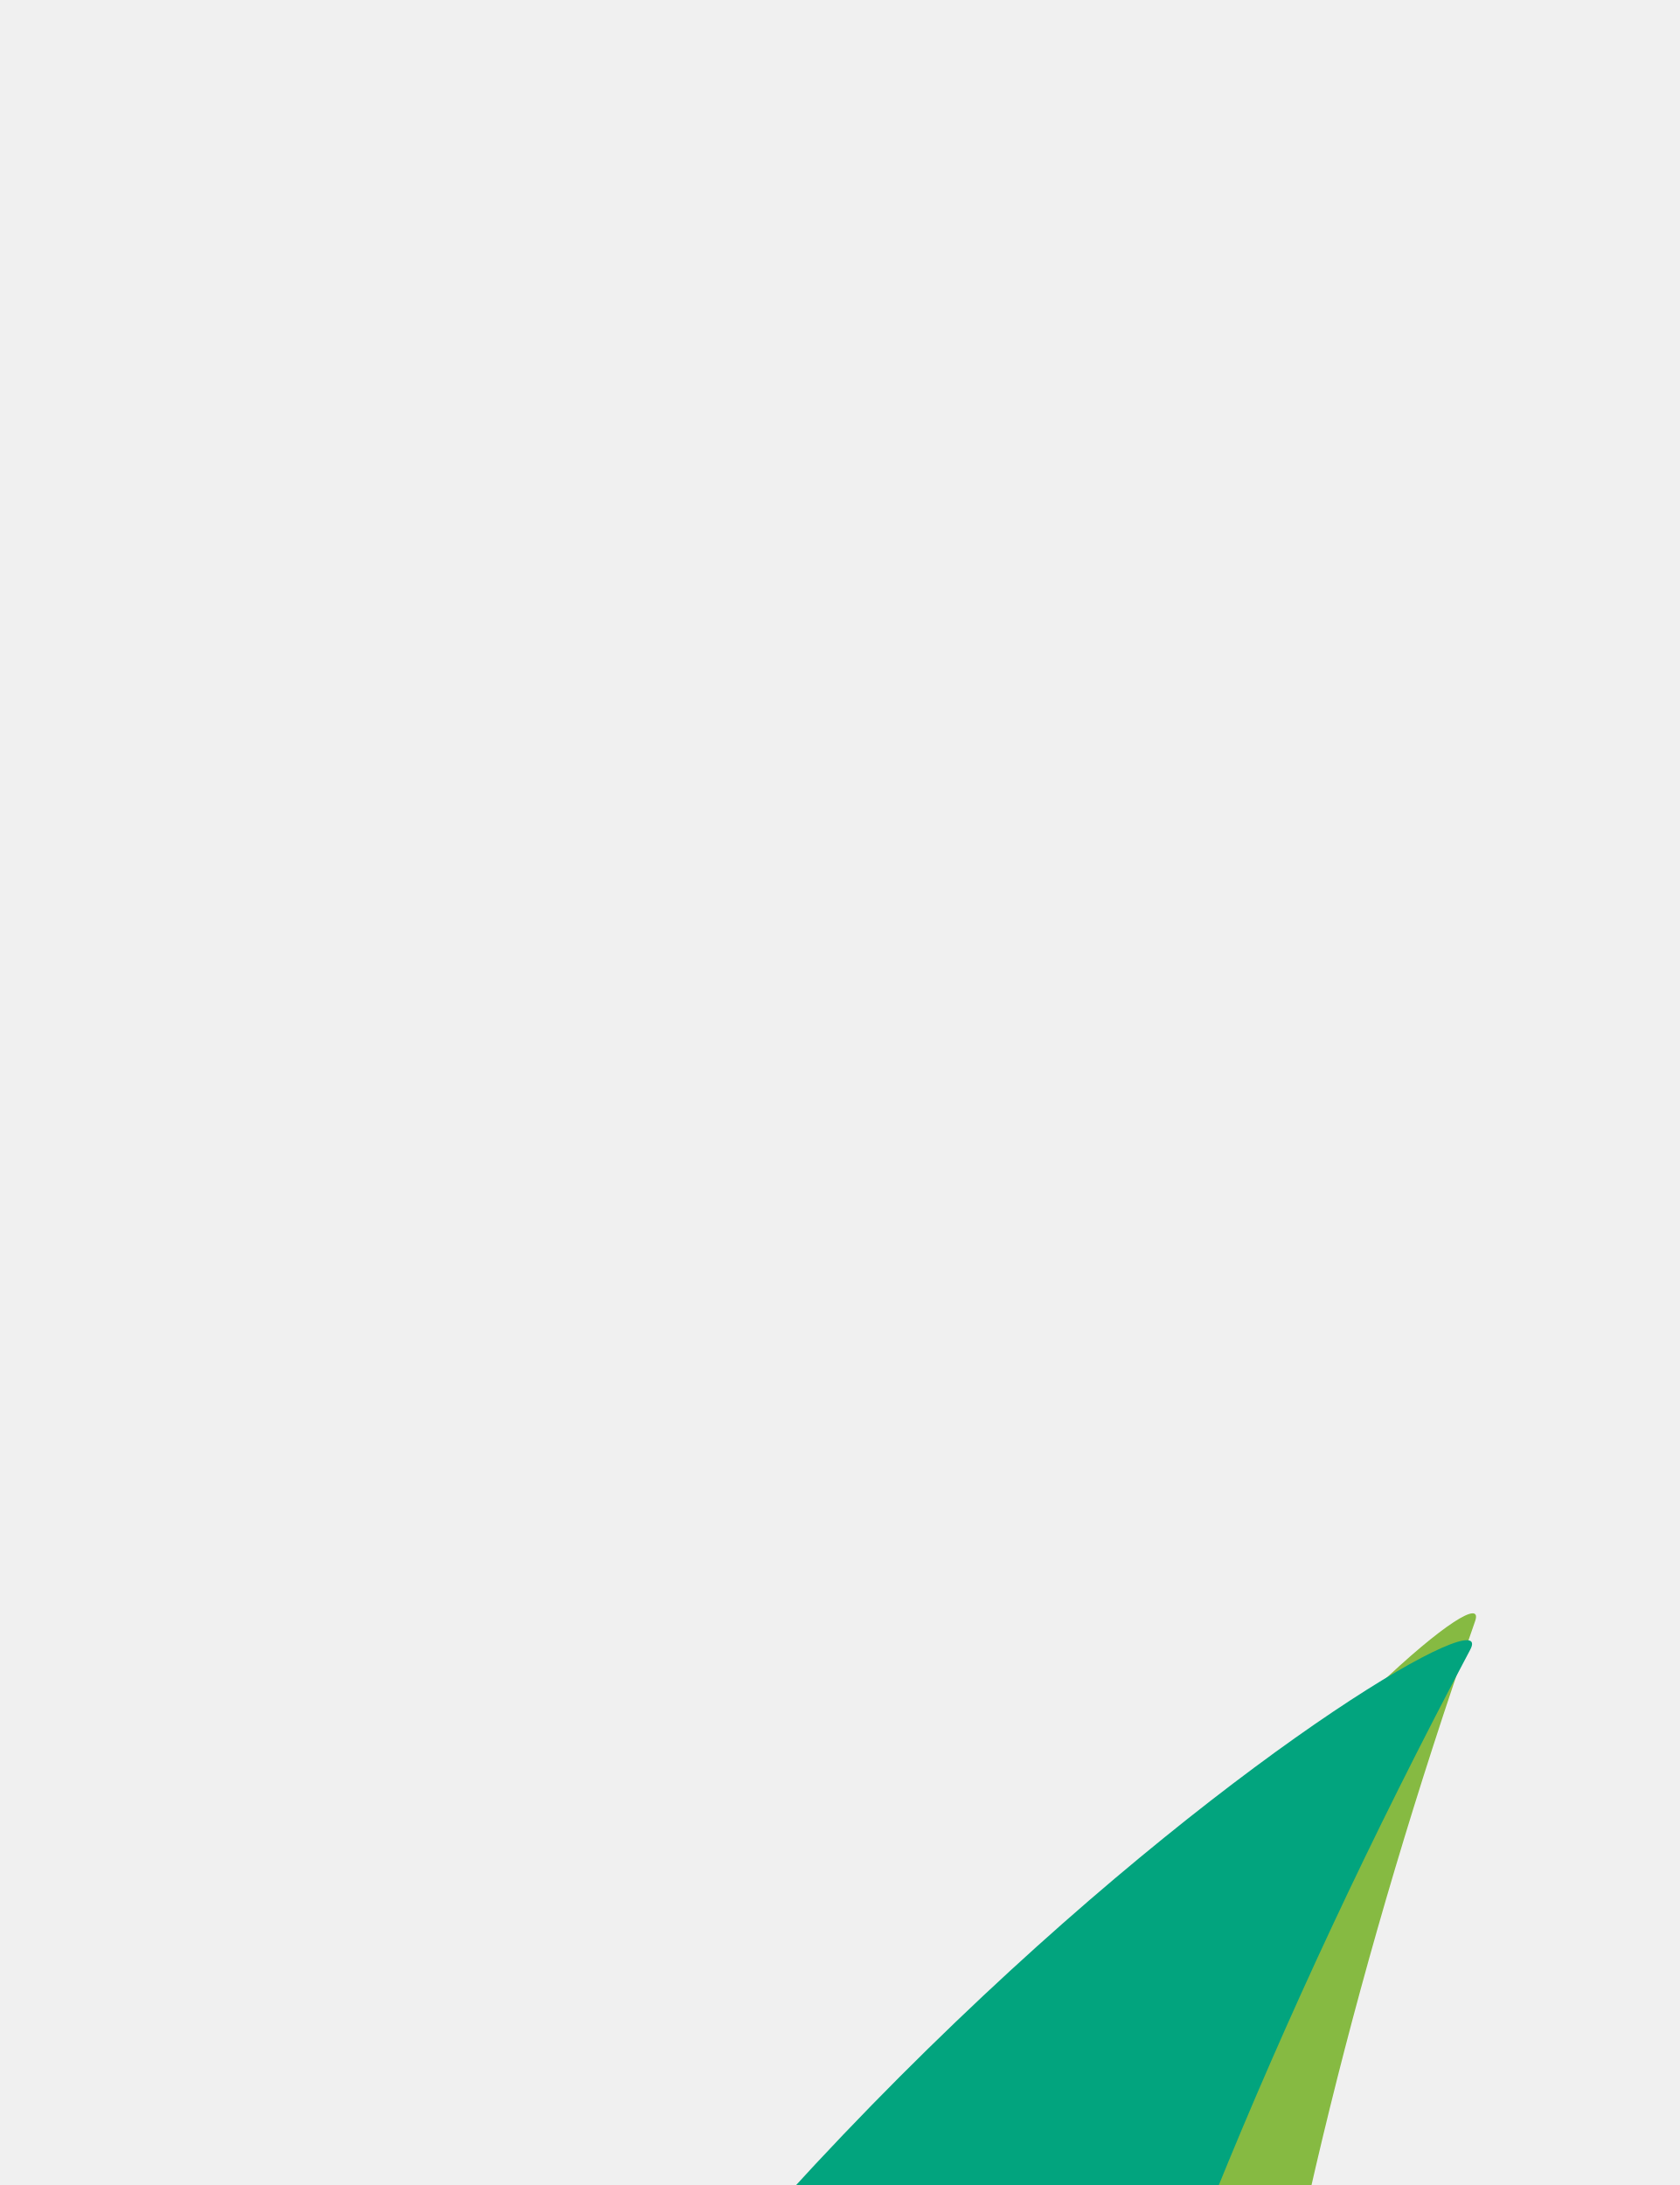
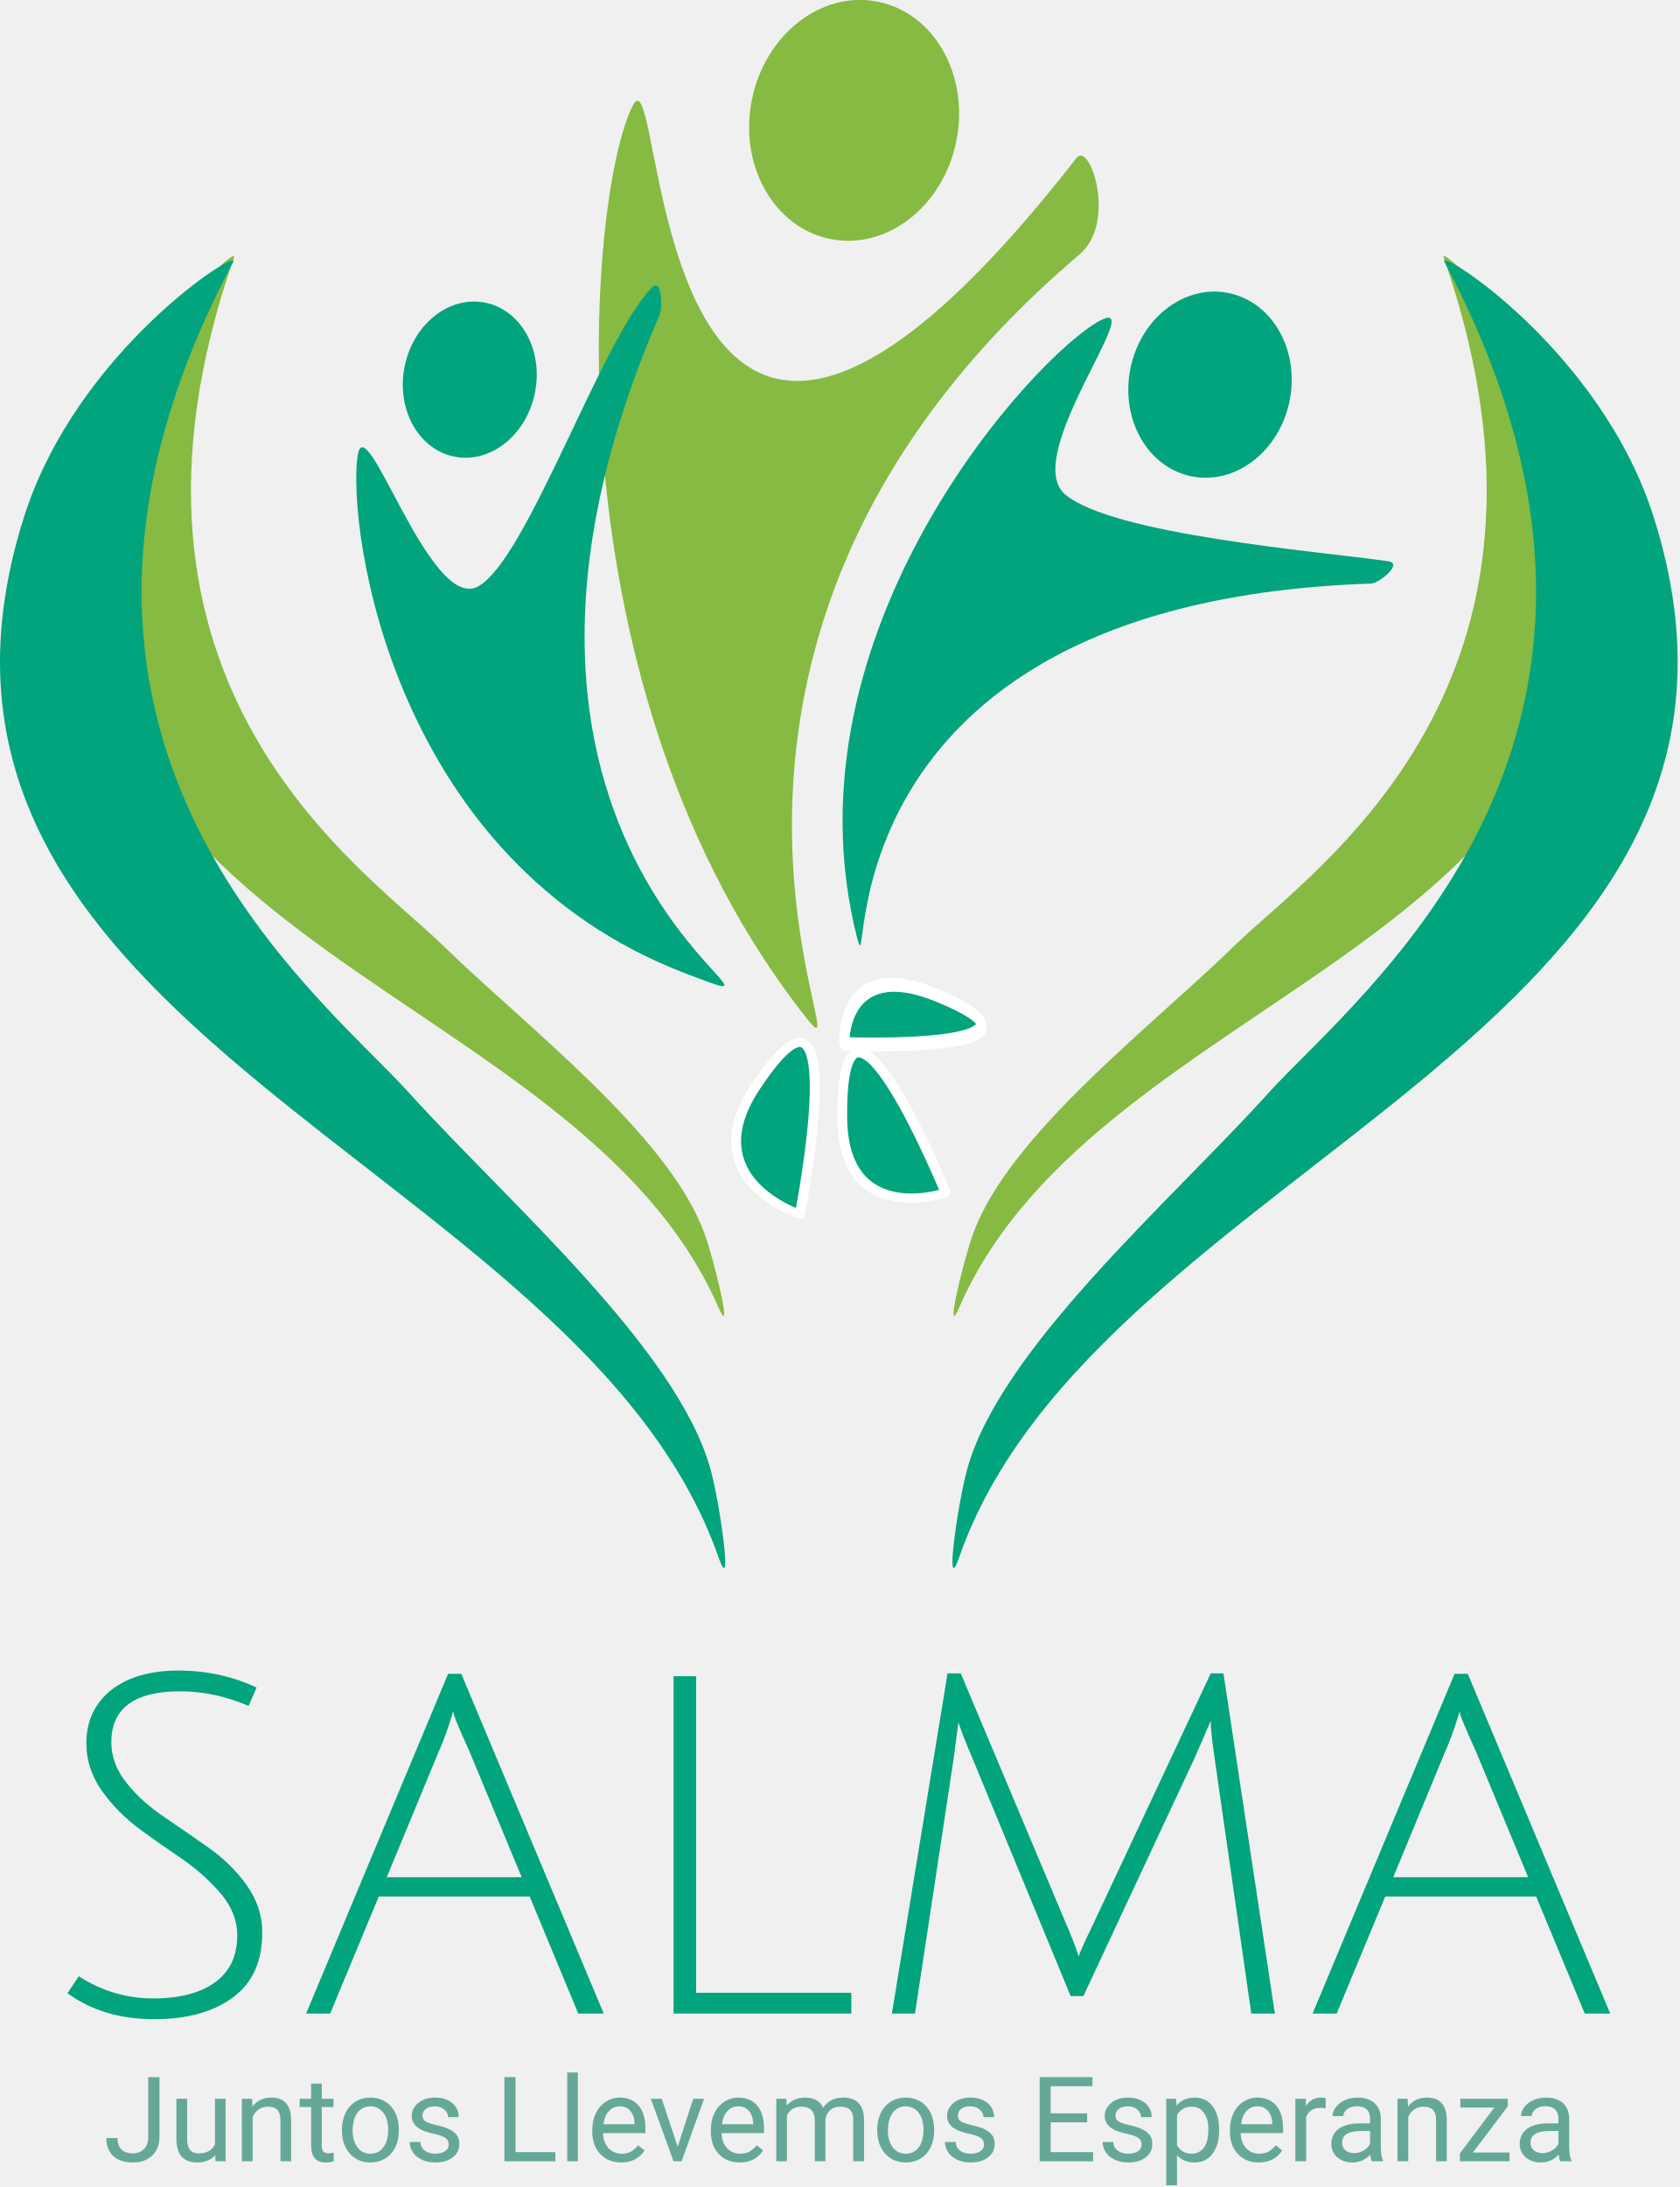
- <svg xmlns="http://www.w3.org/2000/svg" height="80px" viewBox="0 0 123 160" version="1.1" xml:space="preserve" style="fill-rule:evenodd;clip-rule:evenodd;stroke-linecap:round;stroke-linejoin:round;stroke-miterlimit:1.5;">
+ <svg xmlns="http://www.w3.org/2000/svg" width="100%" height="100%" viewBox="0 0 775 1009" version="1.1" xml:space="preserve" style="fill-rule:evenodd;clip-rule:evenodd;stroke-linecap:round;stroke-linejoin:round;stroke-miterlimit:1.5;">
  <g transform="matrix(1,0,0,1,-4848.38,-12475.6)">
    <g transform="matrix(0.452468,-0.158175,0.239307,0.684551,2868.91,11374.1)">
      <path d="M3575.78,3138.93C3575.78,3138.93 3599.88,3085.04 3674.5,3128.61C3785.21,3193.24 3575.78,3138.93 3575.78,3138.93Z" style="fill:rgb(2,164,126);stroke:white;stroke-width:9.07px;" />
    </g>
    <g transform="matrix(0.0701606,-0.62791,0.714017,0.0797819,2716.27,15033.6)">
      <path d="M3582.07,3151.06C3582.07,3151.06 3598.37,3081.35 3669.93,3113.26C3788.45,3166.1 3582.07,3151.06 3582.07,3151.06Z" style="fill:rgb(2,164,126);stroke:white;stroke-width:6.4px;" />
    </g>
    <g transform="matrix(-0.290449,-0.5611,0.638045,-0.330278,4300.78,16065.6)">
      <path d="M3556.71,3161.28C3556.71,3161.28 3568.21,3092.46 3639.78,3124.37C3758.29,3177.21 3556.71,3161.28 3556.71,3161.28Z" style="fill:rgb(2,164,126);stroke:white;stroke-width:6.4px;" />
    </g>
    <g transform="matrix(-0.456065,-0.0273706,-0.03921,0.422664,6982.3,11652.1)">
      <path d="M3399.08,3595.24C3287.74,3236.84 2729.39,3159.4 2850.5,2672.55C2889.75,2514.76 3015.89,2409.39 3009.74,2424.12C2820.07,2878.31 3083.12,3095.52 3155.11,3183.99C3231.95,3278.41 3365.58,3405.1 3392.21,3515.17C3400.17,3548.07 3411.15,3634.09 3399.08,3595.24Z" style="fill:rgb(134,186,66);" />
    </g>
    <g transform="matrix(-0.595647,0.0375636,0.00685367,0.497725,7291.1,11276.8)">
      <path d="M3399.08,3595.24C3287.74,3236.84 2729.39,3159.4 2850.5,2672.55C2889.75,2514.76 3015.89,2409.39 3009.74,2424.12C2820.07,2878.31 3083.12,3095.52 3155.11,3183.99C3231.95,3278.41 3365.58,3405.1 3392.21,3515.17C3400.17,3548.07 3411.15,3634.09 3399.08,3595.24Z" style="fill:rgb(2,164,126);" />
    </g>
    <g transform="matrix(0.456065,-0.0273706,0.03921,0.422664,3488.7,11652.1)">
      <path d="M3399.08,3595.24C3287.74,3236.84 2729.39,3159.4 2850.5,2672.55C2889.75,2514.76 3015.89,2409.39 3009.74,2424.12C2820.07,2878.31 3083.12,3095.52 3155.11,3183.99C3231.95,3278.41 3365.58,3405.1 3392.21,3515.17C3400.17,3548.07 3411.15,3634.09 3399.08,3595.24Z" style="fill:rgb(134,186,66);" />
    </g>
    <g transform="matrix(0.595647,0.0375636,-0.00685367,0.497725,3179.9,11276.8)">
      <path d="M3399.08,3595.24C3287.74,3236.84 2729.39,3159.4 2850.5,2672.55C2889.75,2514.76 3015.89,2409.39 3009.74,2424.12C2820.07,2878.31 3083.12,3095.52 3155.11,3183.99C3231.95,3278.41 3365.58,3405.1 3392.21,3515.17C3400.17,3548.07 3411.15,3634.09 3399.08,3595.24Z" style="fill:rgb(2,164,126);" />
    </g>
    <g transform="matrix(0.202911,0.449469,-0.449469,0.202911,5949.5,10721.2)">
      <path d="M3336.78,2530.89C3344.65,2518.43 3352.09,2547.23 3349.29,2554.02C3148.02,3042.66 3517.31,3140.07 3453.54,3128.83C3163.3,3077.7 3024.7,2752.18 3020.66,2683.76C3017.61,2631.88 3105.68,2804.77 3155.51,2780.67C3208.2,2755.2 3300.15,2588.82 3336.78,2530.89Z" style="fill:rgb(2,164,126);" />
    </g>
    <g transform="matrix(0.565208,0.327027,-0.341255,0.589799,4347.31,9960.63)">
      <path d="M3307.43,2553.69C3309.51,2539.26 3355.13,2577.74 3343.41,2609.27C3199.7,2995.89 3508.7,3172.86 3448.35,3150.16C3170.49,3045.61 3021.47,2742.1 3017.44,2673.69C3014.39,2621.81 3238.7,3030.47 3307.43,2553.69Z" style="fill:rgb(134,186,66);" />
    </g>
    <g transform="matrix(0.483626,0.0964468,-0.0964468,0.483626,3811.34,11096.9)">
      <ellipse cx="3109.64" cy="2592.78" rx="62.201" ry="73.452" style="fill:rgb(2,164,126);" />
    </g>
    <g transform="matrix(0.758813,0.151326,-0.148651,0.745401,3268.34,10127.9)">
      <ellipse cx="3109.64" cy="2592.78" rx="62.201" ry="73.452" style="fill:rgb(134,186,66);" />
    </g>
    <g transform="matrix(0.590854,0.117831,-0.114862,0.575969,3867.26,10793.3)">
      <ellipse cx="3109.64" cy="2592.78" rx="62.201" ry="73.452" style="fill:rgb(2,164,126);" />
    </g>
    <g transform="matrix(0.483626,0.0964468,-0.0964468,0.483626,3811.34,11096.9)">
      <path d="M3259.49,2475.46C3267.36,2463.01 3273.54,2491.41 3272,2498.6C3152.6,3053.82 3579.21,3125.51 3416.81,3098.17C3126.2,3049.25 3024.7,2752.18 3020.66,2683.76C3017.61,2631.88 3115.71,2815.39 3155.51,2780.67C3195.32,2745.96 3222.86,2533.39 3259.49,2475.46Z" style="fill:rgb(2,164,126);" />
    </g>
    <g transform="matrix(0.635822,0,0,0.521748,1530.27,13073.2)">
      <g transform="matrix(342.331,0,0,417.177,5248.07,635.116)">
        <path d="M0.441,-0.652C0.392,-0.673 0.344,-0.683 0.296,-0.683C0.199,-0.683 0.15,-0.647 0.15,-0.575C0.15,-0.544 0.161,-0.515 0.183,-0.488C0.205,-0.46 0.232,-0.437 0.263,-0.416C0.294,-0.395 0.326,-0.373 0.357,-0.351C0.388,-0.329 0.415,-0.303 0.437,-0.272C0.459,-0.241 0.47,-0.208 0.47,-0.172C0.47,-0.111 0.45,-0.066 0.409,-0.035C0.368,-0.004 0.312,0.012 0.241,0.012C0.169,0.012 0.108,-0.006 0.057,-0.043L0.081,-0.079C0.129,-0.048 0.182,-0.032 0.239,-0.032C0.296,-0.032 0.34,-0.044 0.371,-0.067C0.402,-0.09 0.417,-0.123 0.417,-0.166C0.417,-0.196 0.406,-0.225 0.384,-0.252C0.362,-0.278 0.335,-0.303 0.304,-0.325C0.273,-0.346 0.241,-0.368 0.21,-0.391C0.179,-0.414 0.152,-0.441 0.13,-0.472C0.108,-0.503 0.097,-0.537 0.097,-0.573C0.097,-0.62 0.115,-0.658 0.15,-0.686C0.185,-0.713 0.232,-0.727 0.292,-0.727C0.351,-0.727 0.407,-0.715 0.458,-0.691L0.441,-0.652Z" style="fill:rgb(2,164,126);fill-rule:nonzero;" />
      </g>
      <g transform="matrix(342.331,0,0,417.177,5435.33,635.116)">
        <path d="M0.17,-0.248L0.067,-0L0.016,-0L0.317,-0.72L0.345,-0.72L0.647,-0L0.593,-0L0.49,-0.248L0.17,-0.248ZM0.328,-0.64C0.327,-0.639 0.326,-0.635 0.324,-0.628C0.315,-0.599 0.306,-0.575 0.297,-0.555L0.187,-0.289L0.473,-0.289L0.363,-0.554C0.34,-0.605 0.328,-0.633 0.328,-0.64Z" style="fill:rgb(2,164,126);fill-rule:nonzero;" />
      </g>
      <g transform="matrix(342.331,0,0,417.177,5662.29,635.116)">
        <path d="M0.132,-0L0.132,-0.715L0.18,-0.715L0.18,-0.044L0.509,-0.044L0.509,-0L0.132,-0Z" style="fill:rgb(2,164,126);fill-rule:nonzero;" />
      </g>
      <g transform="matrix(342.331,0,0,417.177,5844.07,635.116)">
        <path d="M0.47,-0.037L0.443,-0.037L0.234,-0.543C0.222,-0.571 0.212,-0.596 0.205,-0.617L0.195,-0.541L0.113,-0L0.064,-0L0.182,-0.721L0.21,-0.721L0.433,-0.191C0.444,-0.166 0.453,-0.143 0.46,-0.121C0.462,-0.128 0.472,-0.151 0.491,-0.19L0.74,-0.721L0.767,-0.721L0.876,-0L0.826,-0L0.748,-0.543C0.743,-0.577 0.74,-0.603 0.74,-0.62C0.739,-0.619 0.738,-0.616 0.736,-0.611C0.733,-0.605 0.729,-0.596 0.724,-0.583C0.718,-0.57 0.712,-0.556 0.706,-0.542L0.47,-0.037Z" style="fill:rgb(2,164,126);fill-rule:nonzero;" />
      </g>
      <g transform="matrix(342.331,0,0,417.177,6165.86,635.116)">
        <path d="M0.17,-0.248L0.067,-0L0.016,-0L0.317,-0.72L0.345,-0.72L0.647,-0L0.593,-0L0.49,-0.248L0.17,-0.248ZM0.328,-0.64C0.327,-0.639 0.326,-0.635 0.324,-0.628C0.315,-0.599 0.306,-0.575 0.297,-0.555L0.187,-0.289L0.473,-0.289L0.363,-0.554C0.34,-0.605 0.328,-0.633 0.328,-0.64Z" style="fill:rgb(2,164,126);fill-rule:nonzero;" />
      </g>
    </g>
    <g transform="matrix(0.597811,0,0,0.232055,1756.76,13353.6)">
      <g transform="matrix(91.3889,0,0,235.433,5251.28,513.408)">
        <path d="M0.38,-0.711L0.475,-0.711L0.475,-0.208C0.475,-0.139 0.454,-0.086 0.413,-0.048C0.372,-0.009 0.318,0.01 0.25,0.01C0.179,0.01 0.124,-0.008 0.085,-0.044C0.046,-0.081 0.026,-0.131 0.026,-0.196L0.12,-0.196C0.12,-0.156 0.131,-0.124 0.153,-0.101C0.175,-0.078 0.208,-0.067 0.25,-0.067C0.289,-0.067 0.32,-0.079 0.344,-0.104C0.368,-0.128 0.38,-0.162 0.38,-0.206L0.38,-0.711Z" style="fill:rgb(102,168,152);fill-rule:nonzero;" />
      </g>
      <g transform="matrix(91.3889,0,0,235.433,5301.7,513.408)">
        <path d="M0.395,-0.052C0.359,-0.011 0.308,0.01 0.24,0.01C0.183,0.01 0.141,-0.007 0.111,-0.039C0.082,-0.072 0.067,-0.12 0.066,-0.185L0.066,-0.528L0.157,-0.528L0.157,-0.187C0.157,-0.107 0.189,-0.067 0.254,-0.067C0.323,-0.067 0.369,-0.093 0.392,-0.144L0.392,-0.528L0.482,-0.528L0.482,-0L0.396,-0L0.395,-0.052Z" style="fill:rgb(102,168,152);fill-rule:nonzero;" />
      </g>
      <g transform="matrix(91.3889,0,0,235.433,5352.08,513.408)">
        <path d="M0.154,-0.528L0.157,-0.462C0.197,-0.513 0.25,-0.538 0.315,-0.538C0.427,-0.538 0.483,-0.475 0.484,-0.349L0.484,-0L0.394,-0L0.394,-0.35C0.393,-0.388 0.385,-0.416 0.367,-0.434C0.35,-0.452 0.324,-0.461 0.288,-0.461C0.258,-0.461 0.233,-0.454 0.21,-0.438C0.188,-0.422 0.171,-0.402 0.159,-0.376L0.159,-0L0.068,-0L0.068,-0.528L0.154,-0.528Z" style="fill:rgb(102,168,152);fill-rule:nonzero;" />
      </g>
      <g transform="matrix(91.3889,0,0,235.433,5402.51,513.408)">
        <path d="M0.191,-0.656L0.191,-0.528L0.29,-0.528L0.29,-0.458L0.191,-0.458L0.191,-0.131C0.191,-0.11 0.195,-0.094 0.204,-0.083C0.213,-0.073 0.228,-0.067 0.249,-0.067C0.259,-0.067 0.274,-0.069 0.292,-0.073L0.292,-0C0.268,0.007 0.245,0.01 0.223,0.01C0.182,0.01 0.152,-0.002 0.131,-0.027C0.111,-0.051 0.101,-0.086 0.101,-0.131L0.101,-0.458L0.004,-0.458L0.004,-0.528L0.101,-0.528L0.101,-0.656L0.191,-0.656Z" style="fill:rgb(102,168,152);fill-rule:nonzero;" />
      </g>
      <g transform="matrix(91.3889,0,0,235.433,5431.47,513.408)">
        <path d="M0.044,-0.269C0.044,-0.321 0.055,-0.367 0.075,-0.409C0.095,-0.45 0.124,-0.482 0.16,-0.504C0.196,-0.527 0.238,-0.538 0.284,-0.538C0.356,-0.538 0.414,-0.513 0.459,-0.463C0.503,-0.414 0.525,-0.347 0.525,-0.265L0.525,-0.258C0.525,-0.207 0.516,-0.161 0.496,-0.12C0.476,-0.079 0.448,-0.047 0.411,-0.024C0.375,-0.002 0.333,0.01 0.285,0.01C0.214,0.01 0.156,-0.015 0.111,-0.065C0.067,-0.115 0.044,-0.181 0.044,-0.263L0.044,-0.269ZM0.135,-0.258C0.135,-0.2 0.149,-0.153 0.176,-0.117C0.203,-0.082 0.24,-0.064 0.285,-0.064C0.331,-0.064 0.368,-0.082 0.395,-0.118C0.422,-0.154 0.435,-0.204 0.435,-0.269C0.435,-0.327 0.421,-0.374 0.394,-0.41C0.366,-0.446 0.33,-0.464 0.284,-0.464C0.24,-0.464 0.204,-0.446 0.176,-0.411C0.149,-0.375 0.135,-0.324 0.135,-0.258Z" style="fill:rgb(102,168,152);fill-rule:nonzero;" />
      </g>
      <g transform="matrix(91.3889,0,0,235.433,5483.59,513.408)">
        <path d="M0.376,-0.14C0.376,-0.165 0.367,-0.184 0.348,-0.197C0.33,-0.211 0.298,-0.222 0.252,-0.232C0.206,-0.242 0.17,-0.253 0.143,-0.267C0.116,-0.281 0.097,-0.297 0.084,-0.316C0.071,-0.335 0.064,-0.357 0.064,-0.383C0.064,-0.427 0.083,-0.463 0.119,-0.493C0.156,-0.523 0.203,-0.538 0.26,-0.538C0.32,-0.538 0.368,-0.523 0.406,-0.492C0.443,-0.461 0.461,-0.421 0.461,-0.373L0.371,-0.373C0.371,-0.398 0.36,-0.419 0.339,-0.437C0.318,-0.455 0.292,-0.464 0.26,-0.464C0.227,-0.464 0.201,-0.457 0.183,-0.442C0.164,-0.428 0.155,-0.409 0.155,-0.386C0.155,-0.364 0.163,-0.348 0.181,-0.337C0.198,-0.326 0.229,-0.315 0.274,-0.305C0.319,-0.295 0.356,-0.283 0.384,-0.269C0.412,-0.255 0.433,-0.238 0.446,-0.219C0.46,-0.199 0.466,-0.175 0.466,-0.146C0.466,-0.099 0.447,-0.061 0.41,-0.033C0.372,-0.004 0.323,0.01 0.263,0.01C0.22,0.01 0.183,0.002 0.15,-0.013C0.118,-0.028 0.092,-0.049 0.074,-0.075C0.056,-0.102 0.046,-0.131 0.046,-0.163L0.137,-0.163C0.138,-0.132 0.15,-0.108 0.173,-0.091C0.196,-0.073 0.226,-0.064 0.263,-0.064C0.297,-0.064 0.324,-0.071 0.345,-0.085C0.366,-0.099 0.376,-0.117 0.376,-0.14Z" style="fill:rgb(102,168,152);fill-rule:nonzero;" />
      </g>
      <g transform="matrix(91.3889,0,0,235.433,5553.33,513.408)">
        <path d="M0.177,-0.077L0.514,-0.077L0.514,-0L0.083,-0L0.083,-0.711L0.177,-0.711L0.177,-0.077Z" style="fill:rgb(102,168,152);fill-rule:nonzero;" />
      </g>
      <g transform="matrix(91.3889,0,0,235.433,5602.51,513.408)">
        <rect x="0.076" y="-0.75" width="0.09" height="0.75" style="fill:rgb(102,168,152);fill-rule:nonzero;" />
      </g>
      <g transform="matrix(91.3889,0,0,235.433,5624.69,513.408)">
        <path d="M0.288,0.01C0.216,0.01 0.158,-0.014 0.113,-0.061C0.068,-0.108 0.045,-0.171 0.045,-0.25L0.045,-0.266C0.045,-0.319 0.055,-0.365 0.075,-0.406C0.095,-0.448 0.123,-0.48 0.159,-0.503C0.195,-0.526 0.234,-0.538 0.276,-0.538C0.345,-0.538 0.398,-0.515 0.437,-0.47C0.475,-0.425 0.494,-0.36 0.494,-0.276L0.494,-0.238L0.136,-0.238C0.137,-0.186 0.152,-0.144 0.181,-0.112C0.211,-0.08 0.248,-0.064 0.292,-0.064C0.324,-0.064 0.351,-0.07 0.374,-0.083C0.396,-0.097 0.415,-0.114 0.432,-0.135L0.487,-0.092C0.443,-0.024 0.376,0.01 0.288,0.01ZM0.276,-0.464C0.24,-0.464 0.209,-0.451 0.185,-0.424C0.16,-0.398 0.145,-0.36 0.139,-0.313L0.403,-0.313L0.403,-0.319C0.401,-0.365 0.388,-0.401 0.366,-0.426C0.344,-0.451 0.314,-0.464 0.276,-0.464Z" style="fill:rgb(102,168,152);fill-rule:nonzero;" />
      </g>
      <g transform="matrix(91.3889,0,0,235.433,5672.52,513.408)">
        <path d="M0.243,-0.123L0.374,-0.528L0.466,-0.528L0.276,-0L0.208,-0L0.016,-0.528L0.108,-0.528L0.243,-0.123Z" style="fill:rgb(102,168,152);fill-rule:nonzero;" />
      </g>
      <g transform="matrix(91.3889,0,0,235.433,5716.21,513.408)">
        <path d="M0.288,0.01C0.216,0.01 0.158,-0.014 0.113,-0.061C0.068,-0.108 0.045,-0.171 0.045,-0.25L0.045,-0.266C0.045,-0.319 0.055,-0.365 0.075,-0.406C0.095,-0.448 0.123,-0.48 0.159,-0.503C0.195,-0.526 0.234,-0.538 0.276,-0.538C0.345,-0.538 0.398,-0.515 0.437,-0.47C0.475,-0.425 0.494,-0.36 0.494,-0.276L0.494,-0.238L0.136,-0.238C0.137,-0.186 0.152,-0.144 0.181,-0.112C0.211,-0.08 0.248,-0.064 0.292,-0.064C0.324,-0.064 0.351,-0.07 0.374,-0.083C0.396,-0.097 0.415,-0.114 0.432,-0.135L0.487,-0.092C0.443,-0.024 0.376,0.01 0.288,0.01ZM0.276,-0.464C0.24,-0.464 0.209,-0.451 0.185,-0.424C0.16,-0.398 0.145,-0.36 0.139,-0.313L0.403,-0.313L0.403,-0.319C0.401,-0.365 0.388,-0.401 0.366,-0.426C0.344,-0.451 0.314,-0.464 0.276,-0.464Z" style="fill:rgb(102,168,152);fill-rule:nonzero;" />
      </g>
      <g transform="matrix(91.3889,0,0,235.433,5764.63,513.408)">
        <path d="M0.153,-0.528L0.156,-0.47C0.194,-0.515 0.247,-0.538 0.313,-0.538C0.386,-0.538 0.437,-0.51 0.463,-0.453C0.481,-0.479 0.504,-0.499 0.532,-0.515C0.56,-0.53 0.593,-0.538 0.632,-0.538C0.748,-0.538 0.807,-0.477 0.809,-0.354L0.809,-0L0.718,-0L0.718,-0.349C0.718,-0.386 0.71,-0.415 0.692,-0.433C0.675,-0.452 0.646,-0.461 0.605,-0.461C0.572,-0.461 0.544,-0.451 0.522,-0.431C0.5,-0.411 0.487,-0.384 0.483,-0.351L0.483,-0L0.393,-0L0.393,-0.346C0.393,-0.423 0.355,-0.461 0.28,-0.461C0.221,-0.461 0.18,-0.436 0.158,-0.386L0.158,-0L0.068,-0L0.068,-0.528L0.153,-0.528Z" style="fill:rgb(102,168,152);fill-rule:nonzero;" />
      </g>
      <g transform="matrix(91.3889,0,0,235.433,5844.72,513.408)">
        <path d="M0.044,-0.269C0.044,-0.321 0.055,-0.367 0.075,-0.409C0.095,-0.45 0.124,-0.482 0.16,-0.504C0.196,-0.527 0.238,-0.538 0.284,-0.538C0.356,-0.538 0.414,-0.513 0.459,-0.463C0.503,-0.414 0.525,-0.347 0.525,-0.265L0.525,-0.258C0.525,-0.207 0.516,-0.161 0.496,-0.12C0.476,-0.079 0.448,-0.047 0.411,-0.024C0.375,-0.002 0.333,0.01 0.285,0.01C0.214,0.01 0.156,-0.015 0.111,-0.065C0.067,-0.115 0.044,-0.181 0.044,-0.263L0.044,-0.269ZM0.135,-0.258C0.135,-0.2 0.149,-0.153 0.176,-0.117C0.203,-0.082 0.24,-0.064 0.285,-0.064C0.331,-0.064 0.368,-0.082 0.395,-0.118C0.422,-0.154 0.435,-0.204 0.435,-0.269C0.435,-0.327 0.421,-0.374 0.394,-0.41C0.366,-0.446 0.33,-0.464 0.284,-0.464C0.24,-0.464 0.204,-0.446 0.176,-0.411C0.149,-0.375 0.135,-0.324 0.135,-0.258Z" style="fill:rgb(102,168,152);fill-rule:nonzero;" />
      </g>
      <g transform="matrix(91.3889,0,0,235.433,5896.84,513.408)">
        <path d="M0.376,-0.14C0.376,-0.165 0.367,-0.184 0.348,-0.197C0.33,-0.211 0.298,-0.222 0.252,-0.232C0.206,-0.242 0.17,-0.253 0.143,-0.267C0.116,-0.281 0.097,-0.297 0.084,-0.316C0.071,-0.335 0.064,-0.357 0.064,-0.383C0.064,-0.427 0.083,-0.463 0.119,-0.493C0.156,-0.523 0.203,-0.538 0.26,-0.538C0.32,-0.538 0.368,-0.523 0.406,-0.492C0.443,-0.461 0.461,-0.421 0.461,-0.373L0.371,-0.373C0.371,-0.398 0.36,-0.419 0.339,-0.437C0.318,-0.455 0.292,-0.464 0.26,-0.464C0.227,-0.464 0.201,-0.457 0.183,-0.442C0.164,-0.428 0.155,-0.409 0.155,-0.386C0.155,-0.364 0.163,-0.348 0.181,-0.337C0.198,-0.326 0.229,-0.315 0.274,-0.305C0.319,-0.295 0.356,-0.283 0.384,-0.269C0.412,-0.255 0.433,-0.238 0.446,-0.219C0.46,-0.199 0.466,-0.175 0.466,-0.146C0.466,-0.099 0.447,-0.061 0.41,-0.033C0.372,-0.004 0.323,0.01 0.263,0.01C0.22,0.01 0.183,0.002 0.15,-0.013C0.118,-0.028 0.092,-0.049 0.074,-0.075C0.056,-0.102 0.046,-0.131 0.046,-0.163L0.137,-0.163C0.138,-0.132 0.15,-0.108 0.173,-0.091C0.196,-0.073 0.226,-0.064 0.263,-0.064C0.297,-0.064 0.324,-0.071 0.345,-0.085C0.366,-0.099 0.376,-0.117 0.376,-0.14Z" style="fill:rgb(102,168,152);fill-rule:nonzero;" />
      </g>
      <g transform="matrix(91.3889,0,0,235.433,5966.59,513.408)">
        <path d="M0.484,-0.329L0.176,-0.329L0.176,-0.077L0.534,-0.077L0.534,-0L0.083,-0L0.083,-0.711L0.529,-0.711L0.529,-0.634L0.176,-0.634L0.176,-0.405L0.484,-0.405L0.484,-0.329Z" style="fill:rgb(102,168,152);fill-rule:nonzero;" />
      </g>
      <g transform="matrix(91.3889,0,0,235.433,6018.53,513.408)">
        <path d="M0.376,-0.14C0.376,-0.165 0.367,-0.184 0.348,-0.197C0.33,-0.211 0.298,-0.222 0.252,-0.232C0.206,-0.242 0.17,-0.253 0.143,-0.267C0.116,-0.281 0.097,-0.297 0.084,-0.316C0.071,-0.335 0.064,-0.357 0.064,-0.383C0.064,-0.427 0.083,-0.463 0.119,-0.493C0.156,-0.523 0.203,-0.538 0.26,-0.538C0.32,-0.538 0.368,-0.523 0.406,-0.492C0.443,-0.461 0.461,-0.421 0.461,-0.373L0.371,-0.373C0.371,-0.398 0.36,-0.419 0.339,-0.437C0.318,-0.455 0.292,-0.464 0.26,-0.464C0.227,-0.464 0.201,-0.457 0.183,-0.442C0.164,-0.428 0.155,-0.409 0.155,-0.386C0.155,-0.364 0.163,-0.348 0.181,-0.337C0.198,-0.326 0.229,-0.315 0.274,-0.305C0.319,-0.295 0.356,-0.283 0.384,-0.269C0.412,-0.255 0.433,-0.238 0.446,-0.219C0.46,-0.199 0.466,-0.175 0.466,-0.146C0.466,-0.099 0.447,-0.061 0.41,-0.033C0.372,-0.004 0.323,0.01 0.263,0.01C0.22,0.01 0.183,0.002 0.15,-0.013C0.118,-0.028 0.092,-0.049 0.074,-0.075C0.056,-0.102 0.046,-0.131 0.046,-0.163L0.137,-0.163C0.138,-0.132 0.15,-0.108 0.173,-0.091C0.196,-0.073 0.226,-0.064 0.263,-0.064C0.297,-0.064 0.324,-0.071 0.345,-0.085C0.366,-0.099 0.376,-0.117 0.376,-0.14Z" style="fill:rgb(102,168,152);fill-rule:nonzero;" />
      </g>
      <g transform="matrix(91.3889,0,0,235.433,6065.66,513.408)">
        <path d="M0.515,-0.258C0.515,-0.178 0.496,-0.113 0.459,-0.064C0.423,-0.015 0.373,0.01 0.31,0.01C0.246,0.01 0.195,-0.011 0.159,-0.051L0.159,0.203L0.068,0.203L0.068,-0.528L0.151,-0.528L0.155,-0.47C0.192,-0.515 0.243,-0.538 0.309,-0.538C0.372,-0.538 0.422,-0.514 0.459,-0.466C0.496,-0.418 0.515,-0.352 0.515,-0.267L0.515,-0.258ZM0.424,-0.269C0.424,-0.328 0.412,-0.375 0.386,-0.41C0.361,-0.444 0.326,-0.461 0.282,-0.461C0.227,-0.461 0.186,-0.437 0.159,-0.389L0.159,-0.136C0.186,-0.088 0.227,-0.064 0.283,-0.064C0.326,-0.064 0.36,-0.081 0.386,-0.115C0.412,-0.15 0.424,-0.201 0.424,-0.269Z" style="fill:rgb(102,168,152);fill-rule:nonzero;" />
      </g>
      <g transform="matrix(91.3889,0,0,235.433,6116.93,513.408)">
        <path d="M0.288,0.01C0.216,0.01 0.158,-0.014 0.113,-0.061C0.068,-0.108 0.045,-0.171 0.045,-0.25L0.045,-0.266C0.045,-0.319 0.055,-0.365 0.075,-0.406C0.095,-0.448 0.123,-0.48 0.159,-0.503C0.195,-0.526 0.234,-0.538 0.276,-0.538C0.345,-0.538 0.398,-0.515 0.437,-0.47C0.475,-0.425 0.494,-0.36 0.494,-0.276L0.494,-0.238L0.136,-0.238C0.137,-0.186 0.152,-0.144 0.181,-0.112C0.211,-0.08 0.248,-0.064 0.292,-0.064C0.324,-0.064 0.351,-0.07 0.374,-0.083C0.396,-0.097 0.415,-0.114 0.432,-0.135L0.487,-0.092C0.443,-0.024 0.376,0.01 0.288,0.01ZM0.276,-0.464C0.24,-0.464 0.209,-0.451 0.185,-0.424C0.16,-0.398 0.145,-0.36 0.139,-0.313L0.403,-0.313L0.403,-0.319C0.401,-0.365 0.388,-0.401 0.366,-0.426C0.344,-0.451 0.314,-0.464 0.276,-0.464Z" style="fill:rgb(102,168,152);fill-rule:nonzero;" />
      </g>
      <g transform="matrix(91.3889,0,0,235.433,6165.34,513.408)">
        <path d="M0.324,-0.447C0.31,-0.45 0.295,-0.451 0.279,-0.451C0.22,-0.451 0.18,-0.425 0.159,-0.375L0.159,-0L0.068,-0L0.068,-0.528L0.156,-0.528L0.158,-0.467C0.187,-0.514 0.229,-0.538 0.284,-0.538C0.301,-0.538 0.315,-0.536 0.324,-0.531L0.324,-0.447Z" style="fill:rgb(102,168,152);fill-rule:nonzero;" />
      </g>
      <g transform="matrix(91.3889,0,0,235.433,6194.48,513.408)">
        <path d="M0.395,-0C0.389,-0.01 0.385,-0.029 0.382,-0.056C0.34,-0.012 0.29,0.01 0.231,0.01C0.179,0.01 0.137,-0.005 0.103,-0.034C0.07,-0.064 0.053,-0.101 0.053,-0.146C0.053,-0.201 0.074,-0.244 0.116,-0.275C0.158,-0.305 0.217,-0.32 0.292,-0.32L0.38,-0.32L0.38,-0.362C0.38,-0.393 0.371,-0.419 0.352,-0.437C0.333,-0.456 0.305,-0.465 0.269,-0.465C0.236,-0.465 0.209,-0.457 0.188,-0.441C0.166,-0.425 0.155,-0.405 0.155,-0.382L0.064,-0.382C0.064,-0.408 0.073,-0.434 0.092,-0.458C0.111,-0.483 0.136,-0.502 0.168,-0.517C0.2,-0.531 0.236,-0.538 0.274,-0.538C0.335,-0.538 0.382,-0.523 0.417,-0.492C0.451,-0.462 0.469,-0.42 0.471,-0.367L0.471,-0.124C0.471,-0.075 0.477,-0.036 0.489,-0.008L0.489,-0L0.395,-0ZM0.245,-0.069C0.273,-0.069 0.3,-0.076 0.325,-0.091C0.351,-0.105 0.369,-0.125 0.38,-0.148L0.38,-0.256L0.31,-0.256C0.199,-0.256 0.144,-0.224 0.144,-0.159C0.144,-0.131 0.153,-0.109 0.172,-0.093C0.191,-0.077 0.215,-0.069 0.245,-0.069Z" style="fill:rgb(102,168,152);fill-rule:nonzero;" />
      </g>
      <g transform="matrix(91.3889,0,0,235.433,6244.19,513.408)">
        <path d="M0.154,-0.528L0.157,-0.462C0.197,-0.513 0.25,-0.538 0.315,-0.538C0.427,-0.538 0.483,-0.475 0.484,-0.349L0.484,-0L0.394,-0L0.394,-0.35C0.393,-0.388 0.385,-0.416 0.367,-0.434C0.35,-0.452 0.324,-0.461 0.288,-0.461C0.258,-0.461 0.233,-0.454 0.21,-0.438C0.188,-0.422 0.171,-0.402 0.159,-0.376L0.159,-0L0.068,-0L0.068,-0.528L0.154,-0.528Z" style="fill:rgb(102,168,152);fill-rule:nonzero;" />
      </g>
      <g transform="matrix(91.3889,0,0,235.433,6294.62,513.408)">
        <path d="M0.153,-0.074L0.462,-0.074L0.462,-0L0.043,-0L0.043,-0.066L0.334,-0.454L0.047,-0.454L0.047,-0.528L0.448,-0.528L0.448,-0.464L0.153,-0.074Z" style="fill:rgb(102,168,152);fill-rule:nonzero;" />
      </g>
      <g transform="matrix(91.3889,0,0,235.433,6339.91,513.408)">
        <path d="M0.395,-0C0.389,-0.01 0.385,-0.029 0.382,-0.056C0.34,-0.012 0.29,0.01 0.231,0.01C0.179,0.01 0.137,-0.005 0.103,-0.034C0.07,-0.064 0.053,-0.101 0.053,-0.146C0.053,-0.201 0.074,-0.244 0.116,-0.275C0.158,-0.305 0.217,-0.32 0.292,-0.32L0.38,-0.32L0.38,-0.362C0.38,-0.393 0.371,-0.419 0.352,-0.437C0.333,-0.456 0.305,-0.465 0.269,-0.465C0.236,-0.465 0.209,-0.457 0.188,-0.441C0.166,-0.425 0.155,-0.405 0.155,-0.382L0.064,-0.382C0.064,-0.408 0.073,-0.434 0.092,-0.458C0.111,-0.483 0.136,-0.502 0.168,-0.517C0.2,-0.531 0.236,-0.538 0.274,-0.538C0.335,-0.538 0.382,-0.523 0.417,-0.492C0.451,-0.462 0.469,-0.42 0.471,-0.367L0.471,-0.124C0.471,-0.075 0.477,-0.036 0.489,-0.008L0.489,-0L0.395,-0ZM0.245,-0.069C0.273,-0.069 0.3,-0.076 0.325,-0.091C0.351,-0.105 0.369,-0.125 0.38,-0.148L0.38,-0.256L0.31,-0.256C0.199,-0.256 0.144,-0.224 0.144,-0.159C0.144,-0.131 0.153,-0.109 0.172,-0.093C0.191,-0.077 0.215,-0.069 0.245,-0.069Z" style="fill:rgb(102,168,152);fill-rule:nonzero;" />
      </g>
    </g>
  </g>
</svg>
